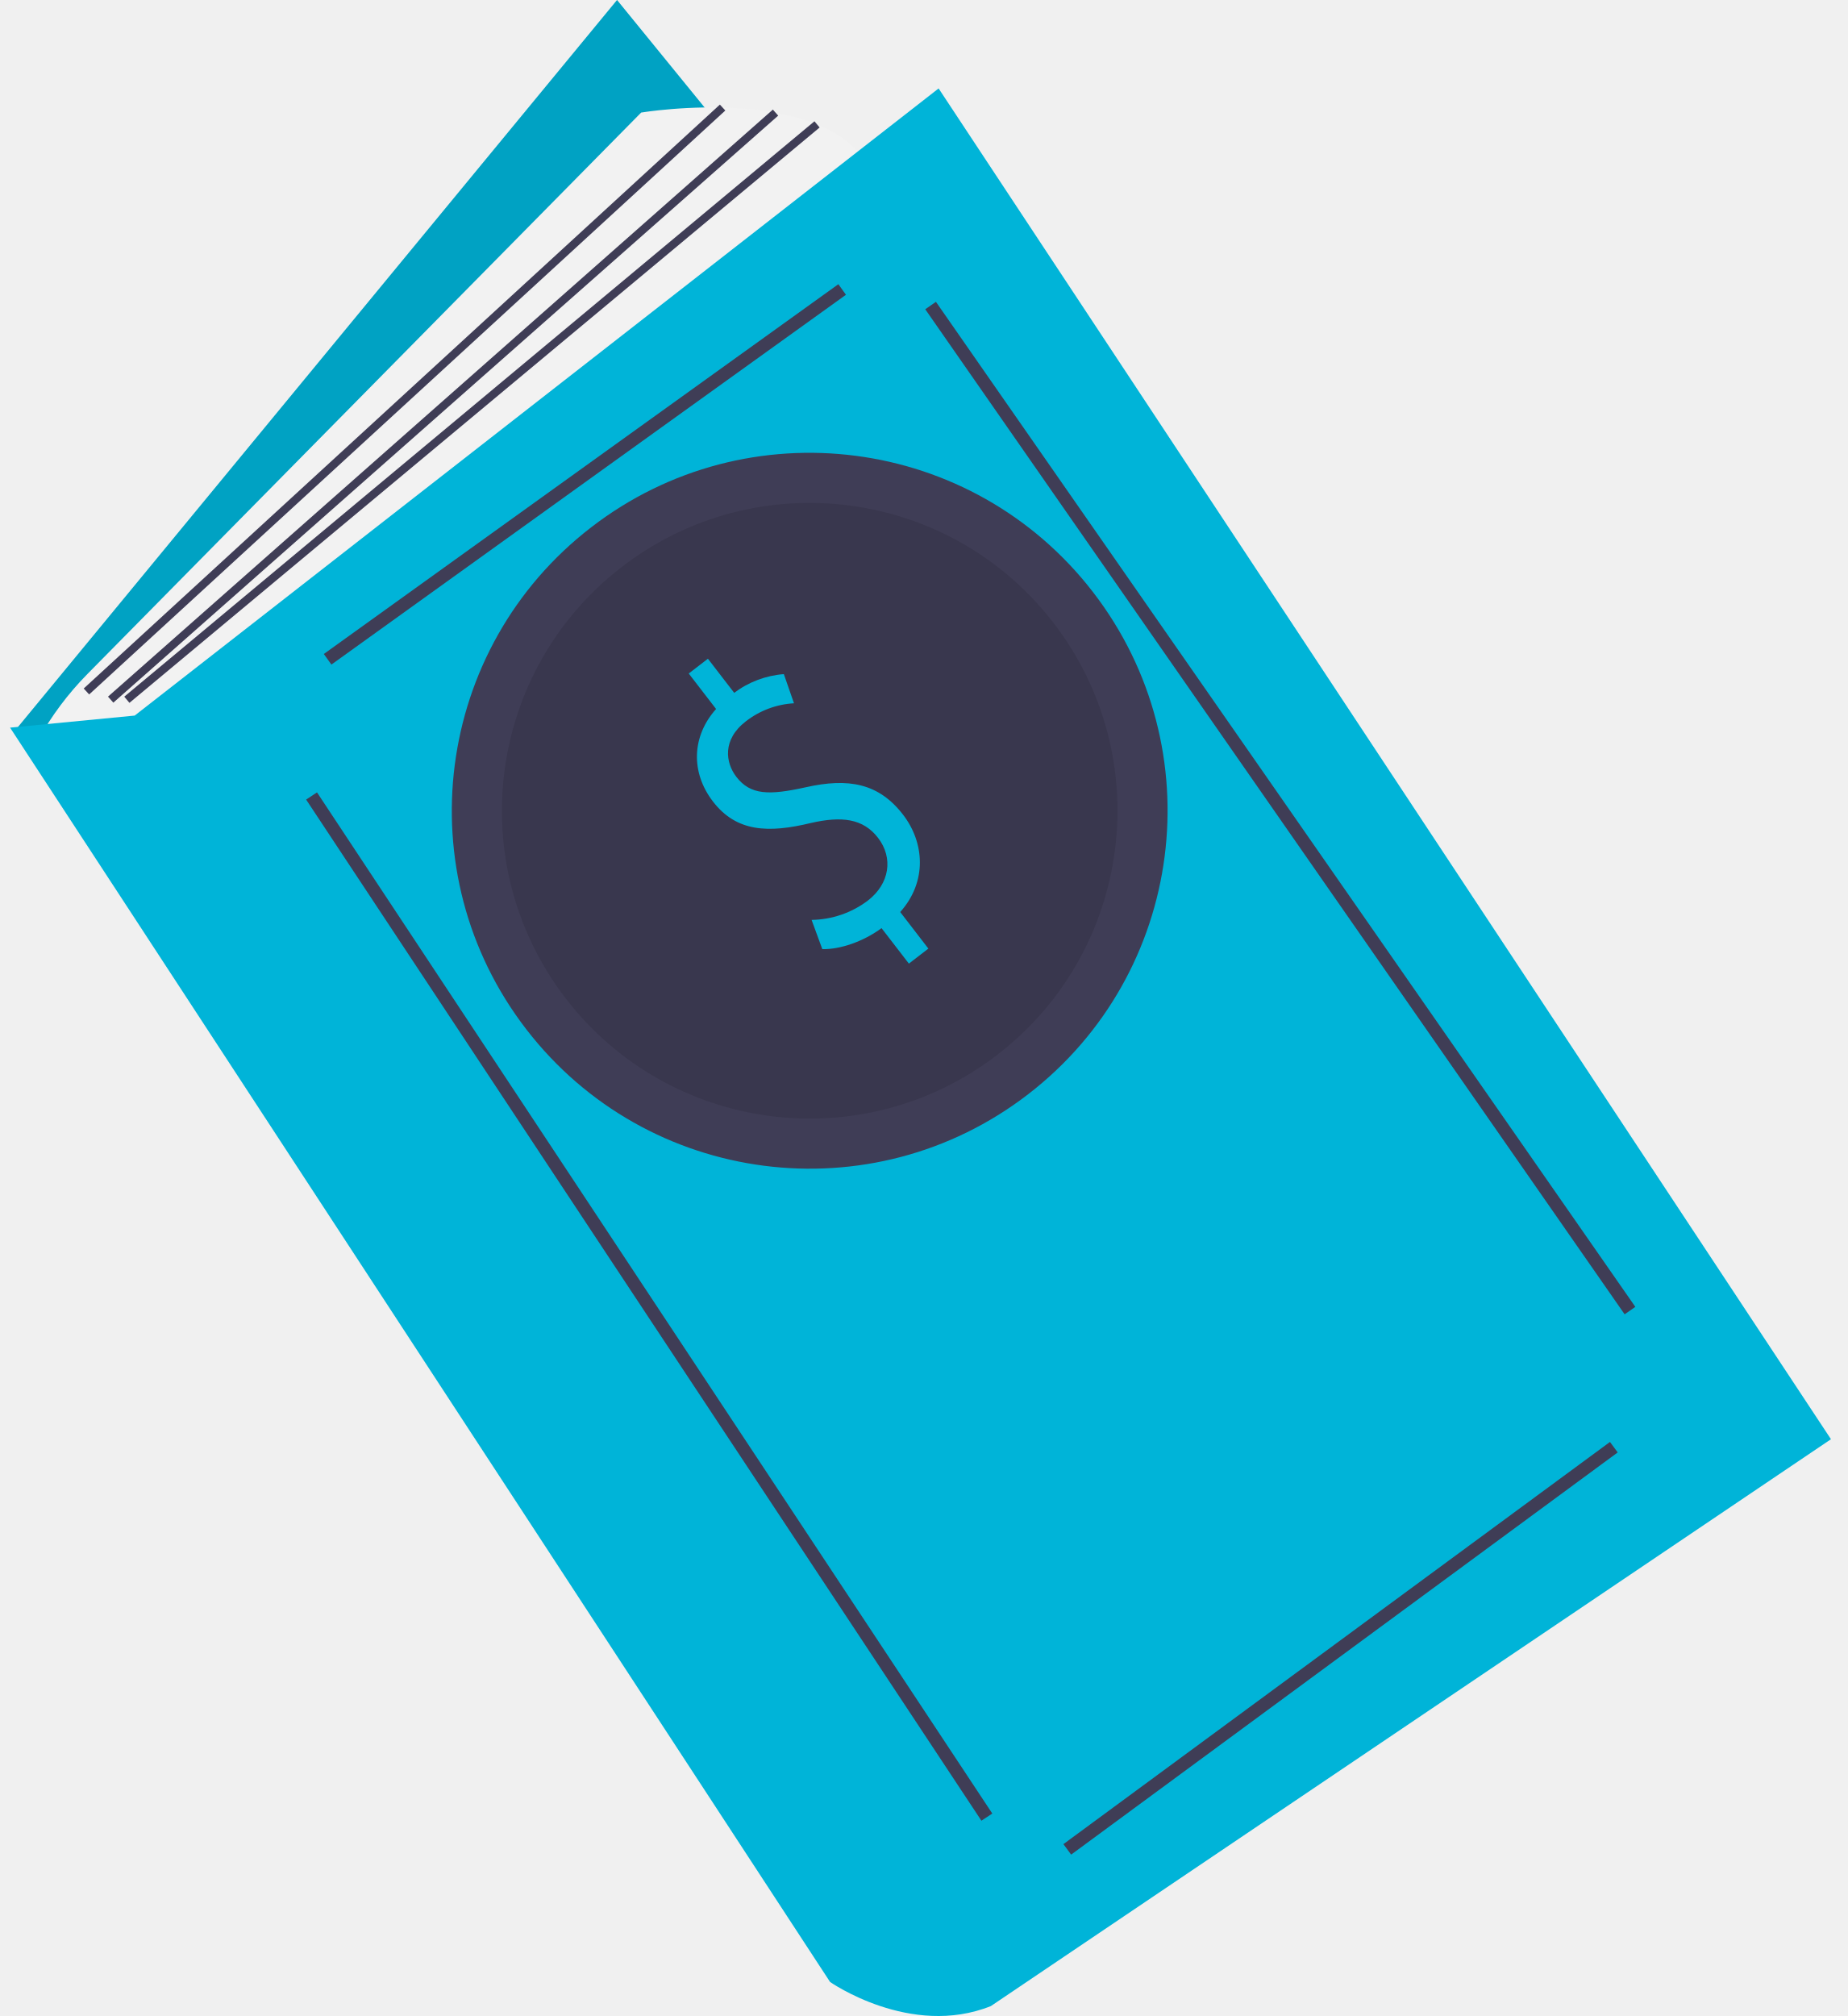
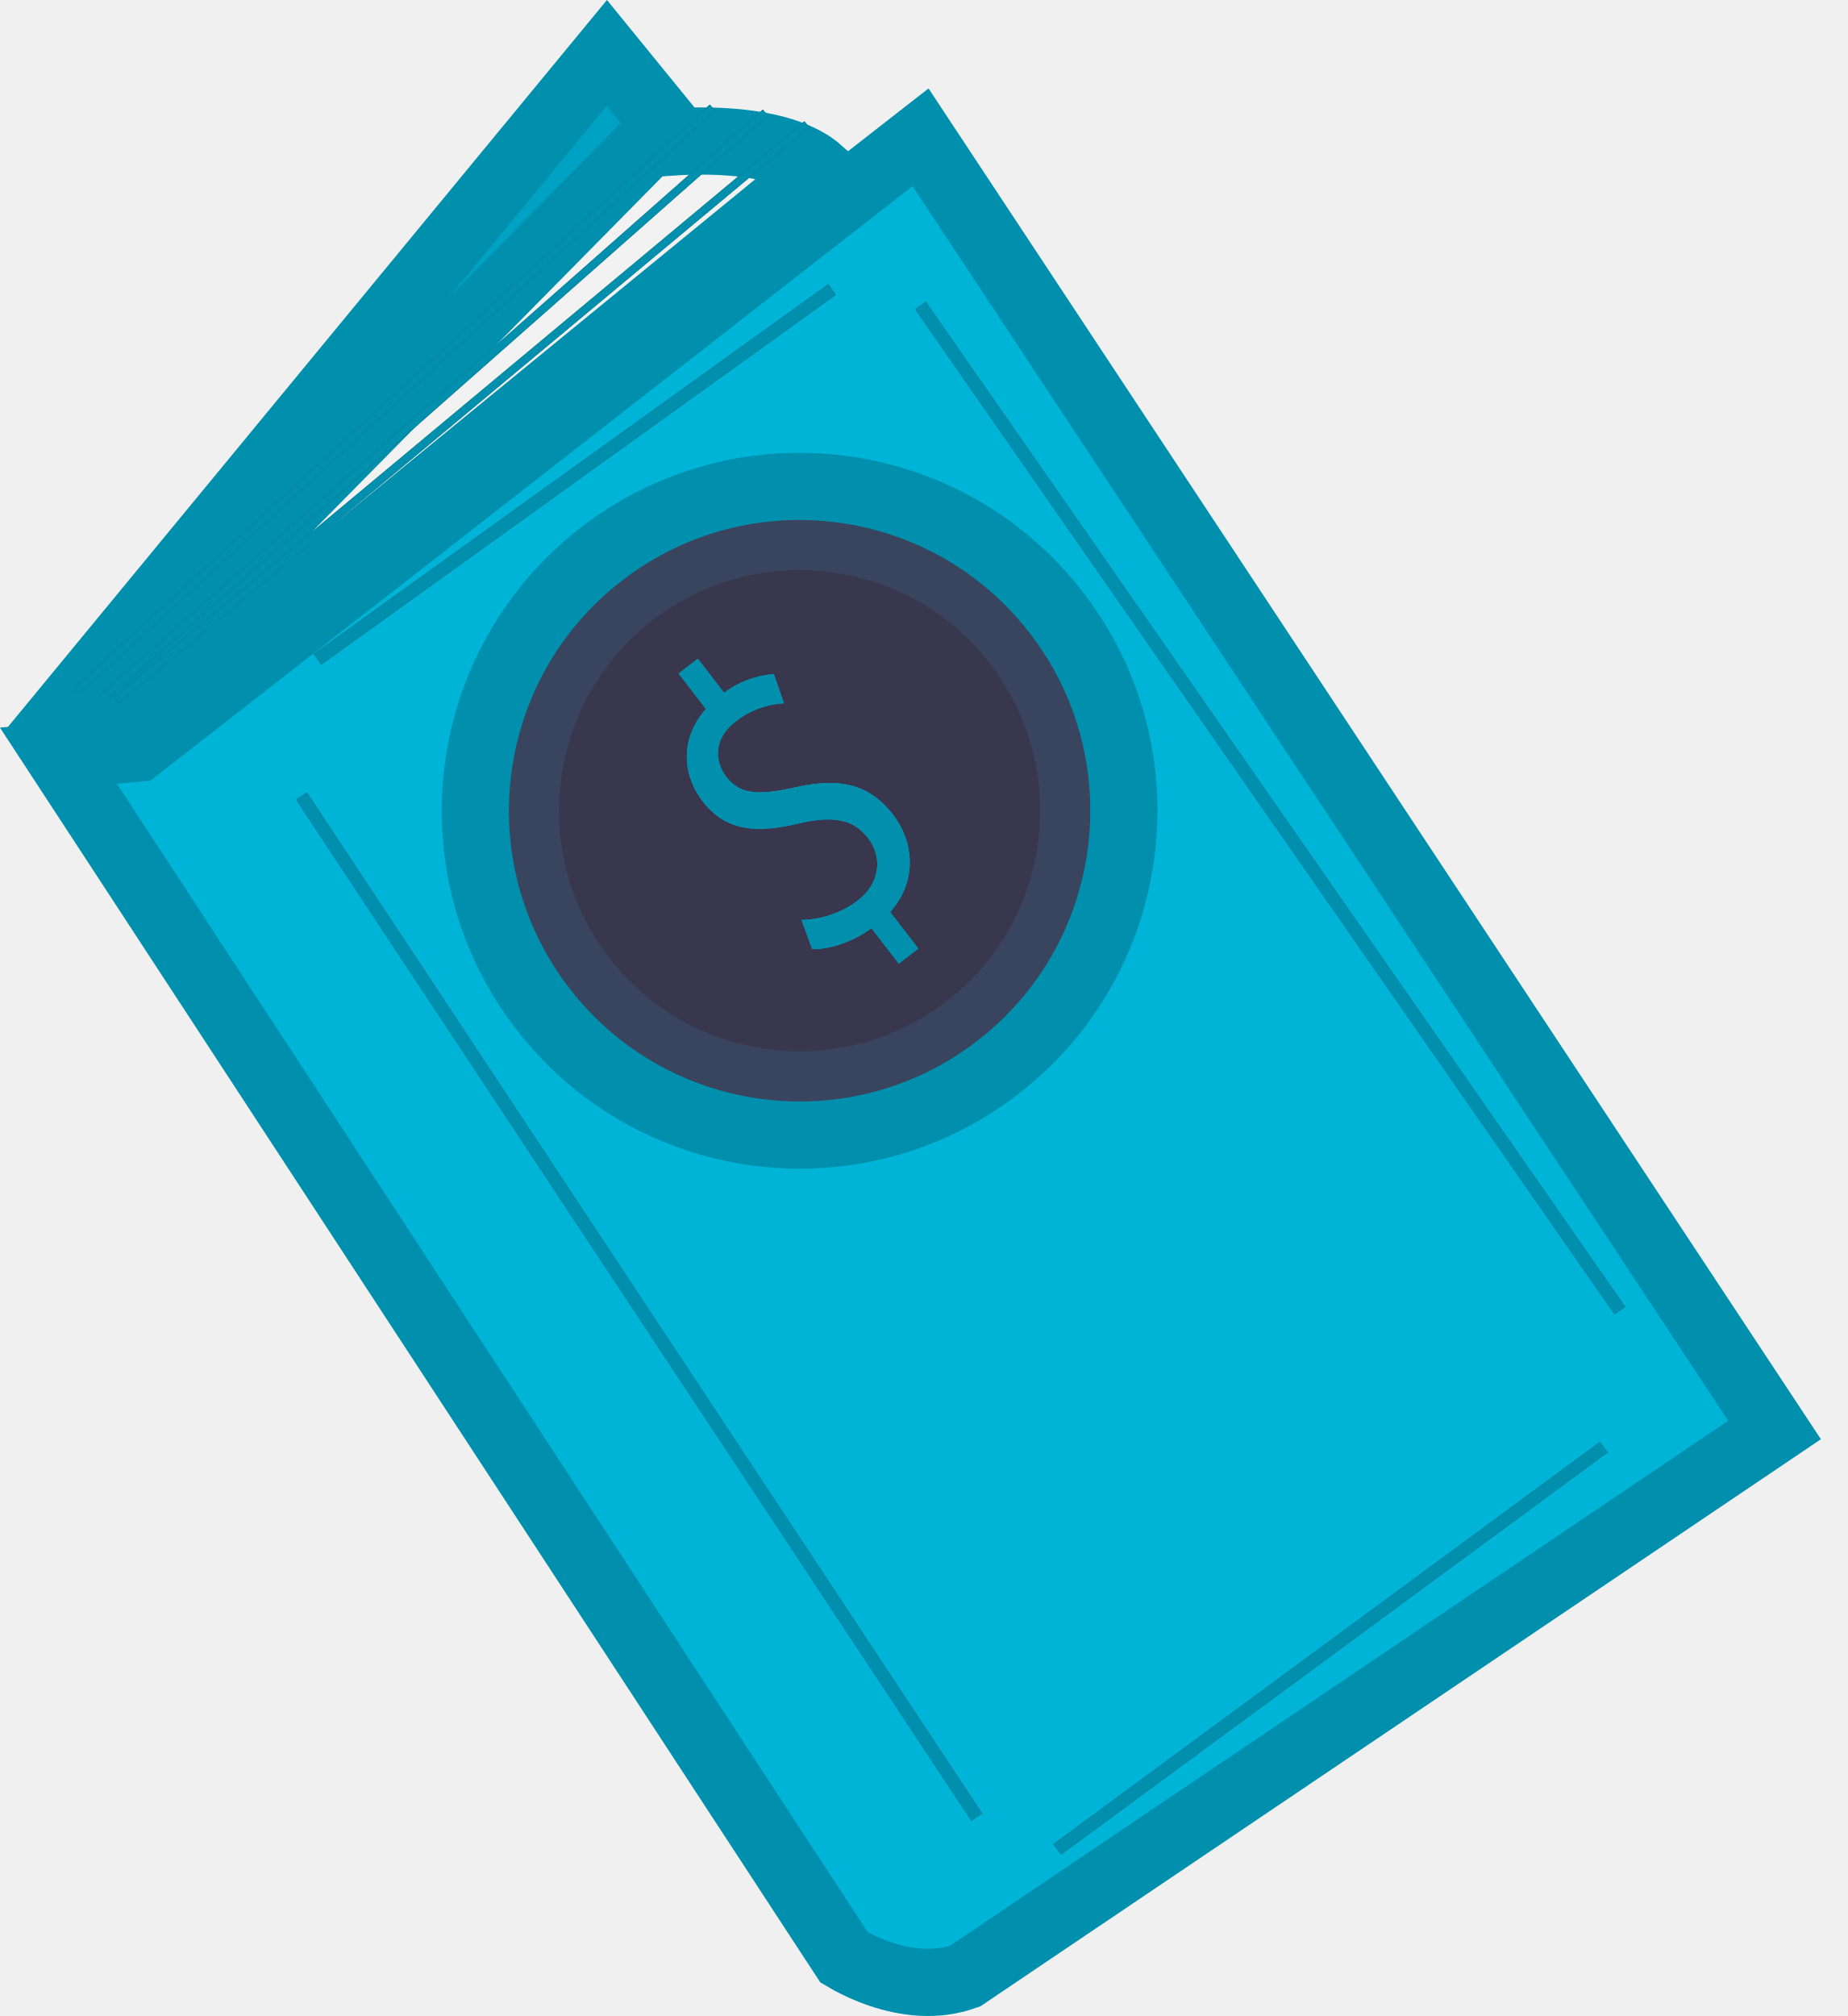
<svg xmlns="http://www.w3.org/2000/svg" width="55" height="60" viewBox="0 0 55 60" fill="none">
-   <path d="M18.367 0L0.42 21.776L26.982 53.124L44.69 32.305L18.367 0Z" fill="#00B4D8" />
-   <path opacity="0.1" d="M18.367 0L0.42 21.776L26.982 53.124L44.69 32.305L18.367 0Z" fill="black" />
-   <path d="M1.138 22.015C1.535 21.301 2.027 20.643 2.601 20.061L19.085 3.35C19.085 3.35 24.828 2.393 26.025 5.265L4.966 22.494L1.138 22.015Z" fill="#F2F2F2" />
-   <path d="M0.3 21.656L24.708 58.987C24.708 58.987 27.101 60.662 29.494 59.705L54.501 42.834L27.939 2.632L4.009 21.297L0.3 21.656Z" fill="#00B4D8" />
-   <path d="M24.955 8.458L9.639 19.464L9.865 19.779L25.181 8.773L24.955 8.458Z" fill="#3F3D56" />
-   <path d="M9.436 23.583L9.112 23.797L29.213 54.188L29.537 53.974L9.436 23.583Z" fill="#3F3D56" />
-   <path d="M47.923 42.915L31.654 54.885L31.884 55.197L48.153 43.227L47.923 42.915Z" fill="#3F3D56" />
-   <path d="M27.859 8.983L27.541 9.204L48.359 39.116L48.678 38.895L27.859 8.983Z" fill="#3F3D56" />
-   <path d="M21.428 3.113L2.492 20.491L2.654 20.668L21.59 3.289L21.428 3.113Z" fill="#3F3D56" />
-   <path d="M23.005 3.262L3.215 20.733L3.374 20.912L23.164 3.441L23.005 3.262Z" fill="#3F3D56" />
-   <path d="M24.243 3.61L3.699 20.734L3.853 20.918L24.397 3.794L24.243 3.61Z" fill="#3F3D56" />
-   <path d="M30.605 32.566C35.265 28.974 36.13 22.285 32.538 17.626C28.946 12.966 22.257 12.101 17.598 15.693C12.938 19.285 12.073 25.974 15.665 30.633C19.257 35.293 25.946 36.158 30.605 32.566Z" fill="#3F3D56" />
-   <path opacity="0.1" d="M29.695 31.385C33.702 28.296 34.446 22.543 31.357 18.536C28.267 14.529 22.515 13.785 18.508 16.874C14.501 19.963 13.757 25.716 16.846 29.723C19.935 33.73 25.688 34.474 29.695 31.385Z" fill="black" />
-   <path d="M27.054 28.679L26.24 27.623C25.698 28.024 25.001 28.261 24.477 28.248L24.158 27.378C24.762 27.369 25.348 27.169 25.83 26.805C26.484 26.302 26.595 25.532 26.136 24.936C25.692 24.361 25.059 24.283 24.136 24.494C22.875 24.799 21.924 24.766 21.223 23.856C20.554 22.988 20.59 21.911 21.315 21.101L20.501 20.045L21.072 19.605L21.854 20.62C22.284 20.297 22.797 20.104 23.332 20.063L23.634 20.931C23.113 20.96 22.612 21.148 22.2 21.469C21.492 22.015 21.596 22.702 21.918 23.12C22.337 23.664 22.887 23.673 23.978 23.432C25.265 23.141 26.162 23.315 26.88 24.246C27.517 25.072 27.607 26.236 26.796 27.144L27.634 28.232L27.054 28.679Z" fill="#00B4D8" />
+   <path d="M26.683 51.579L1.423 21.767L18.062 1.578L43.089 32.291L26.683 51.579Z" fill="#00B4D8" stroke="#0090AD" stroke-width="2" />
+   <path opacity="0.1" d="M26.683 51.579L1.423 21.767L18.062 1.578L43.089 32.291L26.683 51.579Z" fill="black" stroke="#0090AD" stroke-width="2" />
+   <path d="M4.365 21.448L2.59 21.227C2.725 21.067 2.866 20.913 3.013 20.764L19.258 4.294C19.395 4.278 19.573 4.259 19.781 4.242C20.305 4.2 21.006 4.173 21.731 4.228C22.464 4.283 23.168 4.418 23.729 4.668C23.991 4.784 24.208 4.918 24.381 5.072L4.365 21.448Z" fill="#F2F2F2" stroke="#0090AD" stroke-width="2" />
+   <path d="M1.741 22.492L3.805 22.293L4.095 22.265L4.324 22.086L27.401 4.086L52.821 42.559L28.73 58.811C27.864 59.125 26.968 59.005 26.22 58.756C25.839 58.629 25.52 58.475 25.297 58.355C25.23 58.319 25.174 58.286 25.127 58.258L1.741 22.492Z" fill="#00B4D8" stroke="#0090AD" stroke-width="2" />
+   <mask id="path-5-inside-1_79_334" fill="white">
+     <path d="M24.655 8.458L9.338 19.464L9.565 19.779L24.881 8.773L24.655 8.458Z" />
+   </mask>
+   <path d="M24.655 8.458L9.338 19.464L9.565 19.779L24.881 8.773L24.655 8.458Z" fill="#3F3D56" />
+   <path d="M9.338 19.464L8.171 17.84L6.547 19.007L7.714 20.631L9.338 19.464ZM24.655 8.458L26.279 7.291L25.112 5.667L23.488 6.834L24.655 8.458ZM24.881 8.773L26.048 10.397L27.672 9.23L26.505 7.606L24.881 8.773ZM9.565 19.779L7.941 20.946L9.108 22.57L10.732 21.403L9.565 19.779ZM10.505 21.088L25.822 10.082L23.488 6.834L8.171 17.84L10.505 21.088ZM23.03 9.625L23.257 9.94L26.505 7.606L26.279 7.291L23.03 9.625ZM23.714 7.149L8.398 18.155L10.732 21.403L26.048 10.397L23.714 7.149ZM11.189 18.612L10.963 18.297L7.714 20.631L7.941 20.946L11.189 18.612Z" fill="#0090AD" mask="url(#path-5-inside-1_79_334)" />
+   <mask id="path-7-inside-2_79_334" fill="white">
+     <path d="M9.135 23.583L8.812 23.797L28.913 54.188L29.236 53.974L9.135 23.583Z" />
+   </mask>
+   <path d="M9.135 23.583L8.812 23.797L28.913 54.188L29.236 53.974L9.135 23.583Z" fill="#3F3D56" />
+   <path d="M8.812 23.797L7.709 22.129L6.041 23.233L7.144 24.901L8.812 23.797ZM9.135 23.583L10.804 22.48L9.7 20.812L8.032 21.915L9.135 23.583ZM29.236 53.974L30.34 55.642L32.008 54.539L30.905 52.871L29.236 53.974ZM28.913 54.188L27.245 55.291L28.348 56.96L30.016 55.856L28.913 54.188ZM9.915 25.465L10.239 25.252L8.032 21.915L7.709 22.129L9.915 25.465ZM7.467 24.687L27.568 55.078L30.905 52.871L10.804 22.48L7.467 24.687ZM28.133 52.306L27.81 52.52L30.016 55.856L30.34 55.642L28.133 52.306ZM30.581 53.085L10.48 22.694L7.144 24.901L27.245 55.291L30.581 53.085Z" fill="#0090AD" mask="url(#path-7-inside-2_79_334)" />
+   <mask id="path-9-inside-3_79_334" fill="white">
+     <path d="M47.623 42.915L31.355 54.885L31.584 55.197L47.853 43.227L47.623 42.915Z" />
+   </mask>
+   <path d="M47.623 42.915L31.355 54.885L31.584 55.197L47.853 43.227L47.623 42.915Z" fill="#3F3D56" />
+   <path d="M31.355 54.885L30.169 53.274L28.558 54.459L29.744 56.07L31.355 54.885ZM47.623 42.915L49.234 41.73L48.049 40.119L46.438 41.304L47.623 42.915ZM47.853 43.227L49.038 44.838L50.649 43.653L49.464 42.042L47.853 43.227ZM31.584 55.197L29.973 56.382L31.159 57.993L32.77 56.808L31.584 55.197ZM32.54 56.495L48.808 44.526L46.438 41.304L30.169 53.274L32.54 56.495ZM46.012 44.1L46.242 44.413L49.464 42.042L49.234 41.73L46.012 44.1ZM46.668 41.616L30.399 53.586L32.77 56.808L49.038 44.838L46.668 41.616ZM33.195 54.012L32.965 53.699L29.744 56.07L29.973 56.382L33.195 54.012Z" fill="#0090AD" mask="url(#path-9-inside-3_79_334)" />
+   <mask id="path-11-inside-4_79_334" fill="white">
+     <path d="M27.559 8.983L27.241 9.204L48.059 39.116L48.378 38.895L27.559 8.983Z" />
+   </mask>
+   <path d="M27.559 8.983L27.241 9.204L48.059 39.116L48.378 38.895L27.559 8.983Z" fill="#3F3D56" />
+   <path d="M27.241 9.204L26.098 7.563L24.457 8.705L25.599 10.347L27.241 9.204ZM27.559 8.983L29.201 7.84L28.058 6.199L26.416 7.341L27.559 8.983ZM48.378 38.895L49.52 40.536L51.162 39.394L50.019 37.752L48.378 38.895ZM48.059 39.116L46.418 40.259L47.56 41.9L49.202 40.758L48.059 39.116ZM28.383 10.846L28.701 10.624L26.416 7.341L26.098 7.563L28.383 10.846ZM25.917 10.125L46.736 40.037L50.019 37.752L29.201 7.84L25.917 10.125ZM47.235 37.253L46.917 37.475L49.202 40.758L49.52 40.536L47.235 37.253ZM49.701 37.974L28.882 8.062L25.599 10.347L46.418 40.259L49.701 37.974Z" fill="#0090AD" mask="url(#path-11-inside-4_79_334)" />
+   <mask id="path-13-inside-5_79_334" fill="white">
+     <path d="M21.128 3.113L2.192 20.491L2.354 20.668L21.29 3.289L21.128 3.113Z" />
+   </mask>
+   <path d="M21.128 3.113L2.192 20.491L2.354 20.668L21.29 3.289L21.128 3.113Z" fill="#3F3D56" />
+   <path d="M2.192 20.491L0.84 19.018L-0.633 20.37L0.719 21.844L2.192 20.491ZM21.128 3.113L22.601 1.761L21.249 0.287L19.776 1.639L21.128 3.113ZM21.29 3.289L22.642 4.763L24.116 3.41L22.763 1.937L21.29 3.289ZM2.354 20.668L0.881 22.02L2.233 23.494L3.706 22.141L2.354 20.668ZM3.545 21.965L22.48 4.586L19.776 1.639L0.84 19.018L3.545 21.965ZM19.654 4.465L19.816 4.641L22.763 1.937L22.601 1.761L19.654 4.465ZM19.937 1.816L1.002 19.194L3.706 22.141L22.642 4.763L19.937 1.816ZM3.828 19.315L3.666 19.139L0.719 21.844L0.881 22.02L3.828 19.315Z" fill="#0090AD" mask="url(#path-13-inside-5_79_334)" />
+   <mask id="path-15-inside-6_79_334" fill="white">
+     <path d="M22.705 3.262L2.915 20.733L3.073 20.912L22.864 3.441L22.705 3.262Z" />
+   </mask>
+   <path d="M22.705 3.262L2.915 20.733L3.073 20.912L22.864 3.441L22.705 3.262Z" fill="#3F3D56" />
+   <path d="M2.915 20.733L1.591 19.234L0.092 20.557L1.416 22.056L2.915 20.733ZM22.705 3.262L24.204 1.938L22.881 0.439L21.381 1.763L22.705 3.262ZM22.864 3.441L24.187 4.941L25.686 3.617L24.363 2.118L22.864 3.441ZM3.073 20.912L1.574 22.236L2.898 23.735L4.397 22.412L3.073 20.912ZM4.239 22.232L24.029 4.761L21.381 1.763L1.591 19.234L4.239 22.232ZM21.206 4.586L21.364 4.765L24.363 2.118L24.204 1.938L21.206 4.586ZM21.54 1.942L1.75 19.413L4.397 22.412L24.187 4.941L21.54 1.942ZM4.573 19.589L4.414 19.409L1.416 22.056L1.574 22.236L4.573 19.589Z" fill="#0090AD" mask="url(#path-15-inside-6_79_334)" />
+   <mask id="path-17-inside-7_79_334" fill="white">
+     <path d="M23.943 3.61L3.399 20.734L3.553 20.918L24.097 3.794L23.943 3.61Z" />
+   </mask>
+   <path d="M23.943 3.61L3.399 20.734L3.553 20.918L24.097 3.794L23.943 3.61Z" fill="#3F3D56" />
+   <path d="M3.399 20.734L2.119 19.198L0.583 20.479L1.863 22.015L3.399 20.734ZM23.943 3.61L25.48 2.33L24.199 0.793L22.663 2.074L23.943 3.61ZM24.097 3.794L25.377 5.33L26.913 4.05L25.633 2.513L24.097 3.794ZM3.553 20.918L2.016 22.199L3.297 23.735L4.833 22.455L3.553 20.918ZM4.68 22.271L25.224 5.146L22.663 2.074L2.119 19.198L4.68 22.271ZM22.407 4.891L22.56 5.075L25.633 2.513L25.48 2.33L22.407 4.891ZM22.816 2.258L2.272 19.382L4.833 22.455L25.377 5.33L22.816 2.258ZM5.089 19.638L4.936 19.454L1.863 22.015L2.016 22.199L5.089 19.638Z" fill="#0090AD" mask="url(#path-17-inside-7_79_334)" />
+   <path d="M31.446 18.236C34.7 22.458 33.917 28.519 29.695 31.774C25.473 35.029 19.412 34.245 16.157 30.023C12.902 25.801 13.686 19.74 17.908 16.485C22.13 13.23 28.191 14.014 31.446 18.236Z" fill="#3F3D56" stroke="#0090AD" stroke-width="2" />
+   <path opacity="0.1" d="M30.265 19.147C33.017 22.716 32.354 27.841 28.784 30.593C25.215 33.344 20.09 32.682 17.338 29.112C14.586 25.543 15.249 20.418 18.819 17.666C22.388 14.914 27.513 15.577 30.265 19.147Z" fill="black" stroke="#0090AD" stroke-width="2" />
+   <mask id="path-21-inside-8_79_334" fill="white">
+     <path d="M26.754 28.679L25.94 27.623C25.398 28.024 24.701 28.261 24.177 28.248L23.858 27.378C24.462 27.369 25.048 27.169 25.53 26.805C26.183 26.302 26.295 25.532 25.835 24.936C25.392 24.361 24.759 24.283 23.836 24.494C22.575 24.8 21.624 24.766 20.923 23.856C20.254 22.988 20.289 21.911 21.015 21.101L20.201 20.045L20.772 19.605L21.553 20.62C21.983 20.297 22.496 20.104 23.032 20.063L23.334 20.931C22.812 20.96 22.312 21.148 21.9 21.469C21.192 22.015 21.296 22.702 21.618 23.12C22.037 23.664 22.587 23.673 23.678 23.433C24.965 23.141 25.862 23.316 26.58 24.246C27.216 25.072 27.307 26.236 26.496 27.144L27.334 28.232L26.754 28.679Z" />
+   </mask>
+   <path d="M26.754 28.679L25.94 27.623C25.398 28.024 24.701 28.261 24.177 28.248L23.858 27.378C24.462 27.369 25.048 27.169 25.53 26.805C26.183 26.302 26.295 25.532 25.835 24.936C25.392 24.361 24.759 24.283 23.836 24.494C22.575 24.8 21.624 24.766 20.923 23.856C20.254 22.988 20.289 21.911 21.015 21.101L20.201 20.045L20.772 19.605L21.553 20.62C21.983 20.297 22.496 20.104 23.032 20.063L23.334 20.931C22.812 20.96 22.312 21.148 21.9 21.469C21.192 22.015 21.296 22.702 21.618 23.12C22.037 23.664 22.587 23.673 23.678 23.433C24.965 23.141 25.862 23.316 26.58 24.246C27.216 25.072 27.307 26.236 26.496 27.144L27.334 28.232L26.754 28.679Z" fill="#00B4D8" />
+   <path d="M26.754 28.679L25.17 29.9L26.391 31.484L27.975 30.263L26.754 28.679ZM25.94 27.623L27.524 26.402L26.326 24.848L24.75 26.015L25.94 27.623ZM24.177 28.248L22.299 28.937L22.768 30.214L24.128 30.248L24.177 28.248ZM23.858 27.378L23.831 25.378L21.009 25.416L21.98 28.066L23.858 27.378ZM25.53 26.805L26.734 28.403L26.742 28.396L26.751 28.389L25.53 26.805ZM23.836 24.494L23.39 22.545L23.377 22.547L23.365 22.55L23.836 24.494ZM21.015 21.101L22.504 22.436L23.615 21.198L22.599 19.88L21.015 21.101ZM20.201 20.045L18.98 18.462L17.396 19.683L18.617 21.267L20.201 20.045ZM20.772 19.605L22.356 18.384L21.134 16.8L19.55 18.022L20.772 19.605ZM21.553 20.62L19.97 21.841L21.174 23.403L22.753 22.22L21.553 20.62ZM23.032 20.063L24.921 19.406L24.415 17.951L22.879 18.069L23.032 20.063ZM23.334 20.931L23.447 22.927L26.094 22.778L25.223 20.273L23.334 20.931ZM21.9 21.469L23.121 23.053L23.13 23.047L21.9 21.469ZM23.678 23.433L24.109 25.386L24.12 25.383L23.678 23.433ZM26.496 27.144L25.004 25.812L23.898 27.051L24.912 28.366L26.496 27.144ZM27.334 28.232L28.555 29.816L30.139 28.595L28.918 27.011L27.334 28.232ZM28.338 27.458L27.524 26.402L24.356 28.844L25.17 29.9L28.338 27.458ZM24.75 26.015C24.65 26.089 24.52 26.158 24.39 26.204C24.249 26.253 24.189 26.248 24.227 26.249L24.128 30.248C25.18 30.274 26.304 29.842 27.13 29.23L24.75 26.015ZM26.055 27.56L25.736 26.689L21.98 28.066L22.299 28.937L26.055 27.56ZM23.885 29.377C24.914 29.363 25.912 29.022 26.734 28.403L24.326 25.208C24.183 25.316 24.01 25.375 23.831 25.378L23.885 29.377ZM26.751 28.389C27.428 27.867 27.934 27.116 28.076 26.218C28.219 25.31 27.963 24.421 27.419 23.715L24.251 26.158C24.167 26.049 24.085 25.841 24.125 25.594C24.162 25.355 24.285 25.24 24.309 25.221L26.751 28.389ZM27.419 23.715C26.907 23.052 26.217 22.619 25.404 22.459C24.674 22.314 23.966 22.413 23.39 22.545L24.283 26.444C24.443 26.407 24.548 26.393 24.611 26.389C24.674 26.384 24.672 26.391 24.627 26.382C24.575 26.372 24.494 26.346 24.407 26.292C24.32 26.238 24.27 26.182 24.251 26.158L27.419 23.715ZM23.365 22.55C23.109 22.612 22.914 22.646 22.764 22.66C22.615 22.673 22.539 22.665 22.512 22.66C22.494 22.657 22.511 22.658 22.537 22.674C22.562 22.69 22.55 22.691 22.507 22.635L19.339 25.077C19.988 25.919 20.84 26.43 21.827 26.601C22.716 26.756 23.589 26.612 24.307 26.438L23.365 22.55ZM22.507 22.635C22.468 22.584 22.453 22.549 22.448 22.535C22.444 22.521 22.445 22.518 22.445 22.523C22.445 22.529 22.444 22.528 22.447 22.519C22.451 22.509 22.465 22.48 22.504 22.436L19.526 19.766C18.148 21.304 18.09 23.456 19.339 25.077L22.507 22.635ZM22.599 19.88L21.785 18.824L18.617 21.267L19.431 22.323L22.599 19.88ZM21.422 21.629L21.993 21.189L19.55 18.022L18.98 18.462L21.422 21.629ZM19.188 20.827L19.97 21.841L23.137 19.399L22.356 18.384L19.188 20.827ZM22.753 22.22C22.879 22.126 23.029 22.069 23.186 22.057L22.879 18.069C21.964 18.14 21.088 18.469 20.354 19.019L22.753 22.22ZM21.143 20.721L21.445 21.588L25.223 20.273L24.921 19.406L21.143 20.721ZM23.221 18.934C22.293 18.986 21.404 19.32 20.671 19.892L23.13 23.047C23.221 22.976 23.331 22.934 23.447 22.927L23.221 18.934ZM20.679 19.885C19.939 20.456 19.449 21.259 19.378 22.191C19.312 23.063 19.629 23.817 20.034 24.341L23.202 21.899C23.284 22.006 23.389 22.207 23.367 22.495C23.355 22.645 23.31 22.784 23.246 22.895C23.184 23.003 23.125 23.051 23.121 23.053L20.679 19.885ZM20.034 24.341C20.561 25.026 21.281 25.448 22.152 25.556C22.849 25.642 23.557 25.507 24.109 25.386L23.247 21.48C23.004 21.533 22.84 21.562 22.725 21.575C22.608 21.589 22.594 21.58 22.64 21.586C22.702 21.593 22.824 21.62 22.962 21.7C23.099 21.779 23.176 21.866 23.202 21.899L20.034 24.341ZM24.12 25.383C24.607 25.273 24.797 25.306 24.839 25.317C24.851 25.32 24.854 25.321 24.863 25.327C24.875 25.336 24.922 25.371 24.996 25.467L28.163 23.025C27.576 22.262 26.812 21.697 25.846 21.445C24.937 21.209 24.036 21.301 23.236 21.482L24.12 25.383ZM24.996 25.467C25.068 25.561 25.081 25.637 25.081 25.667C25.081 25.682 25.078 25.694 25.073 25.709C25.067 25.724 25.051 25.76 25.004 25.812L27.988 28.476C29.524 26.755 29.307 24.508 28.163 23.025L24.996 25.467ZM24.912 28.366L25.75 29.453L28.918 27.011L28.08 25.923L24.912 28.366ZM26.113 26.648L25.533 27.095L27.975 30.263L28.555 29.816L26.113 26.648Z" fill="#0090AD" mask="url(#path-21-inside-8_79_334)" />
</svg>
